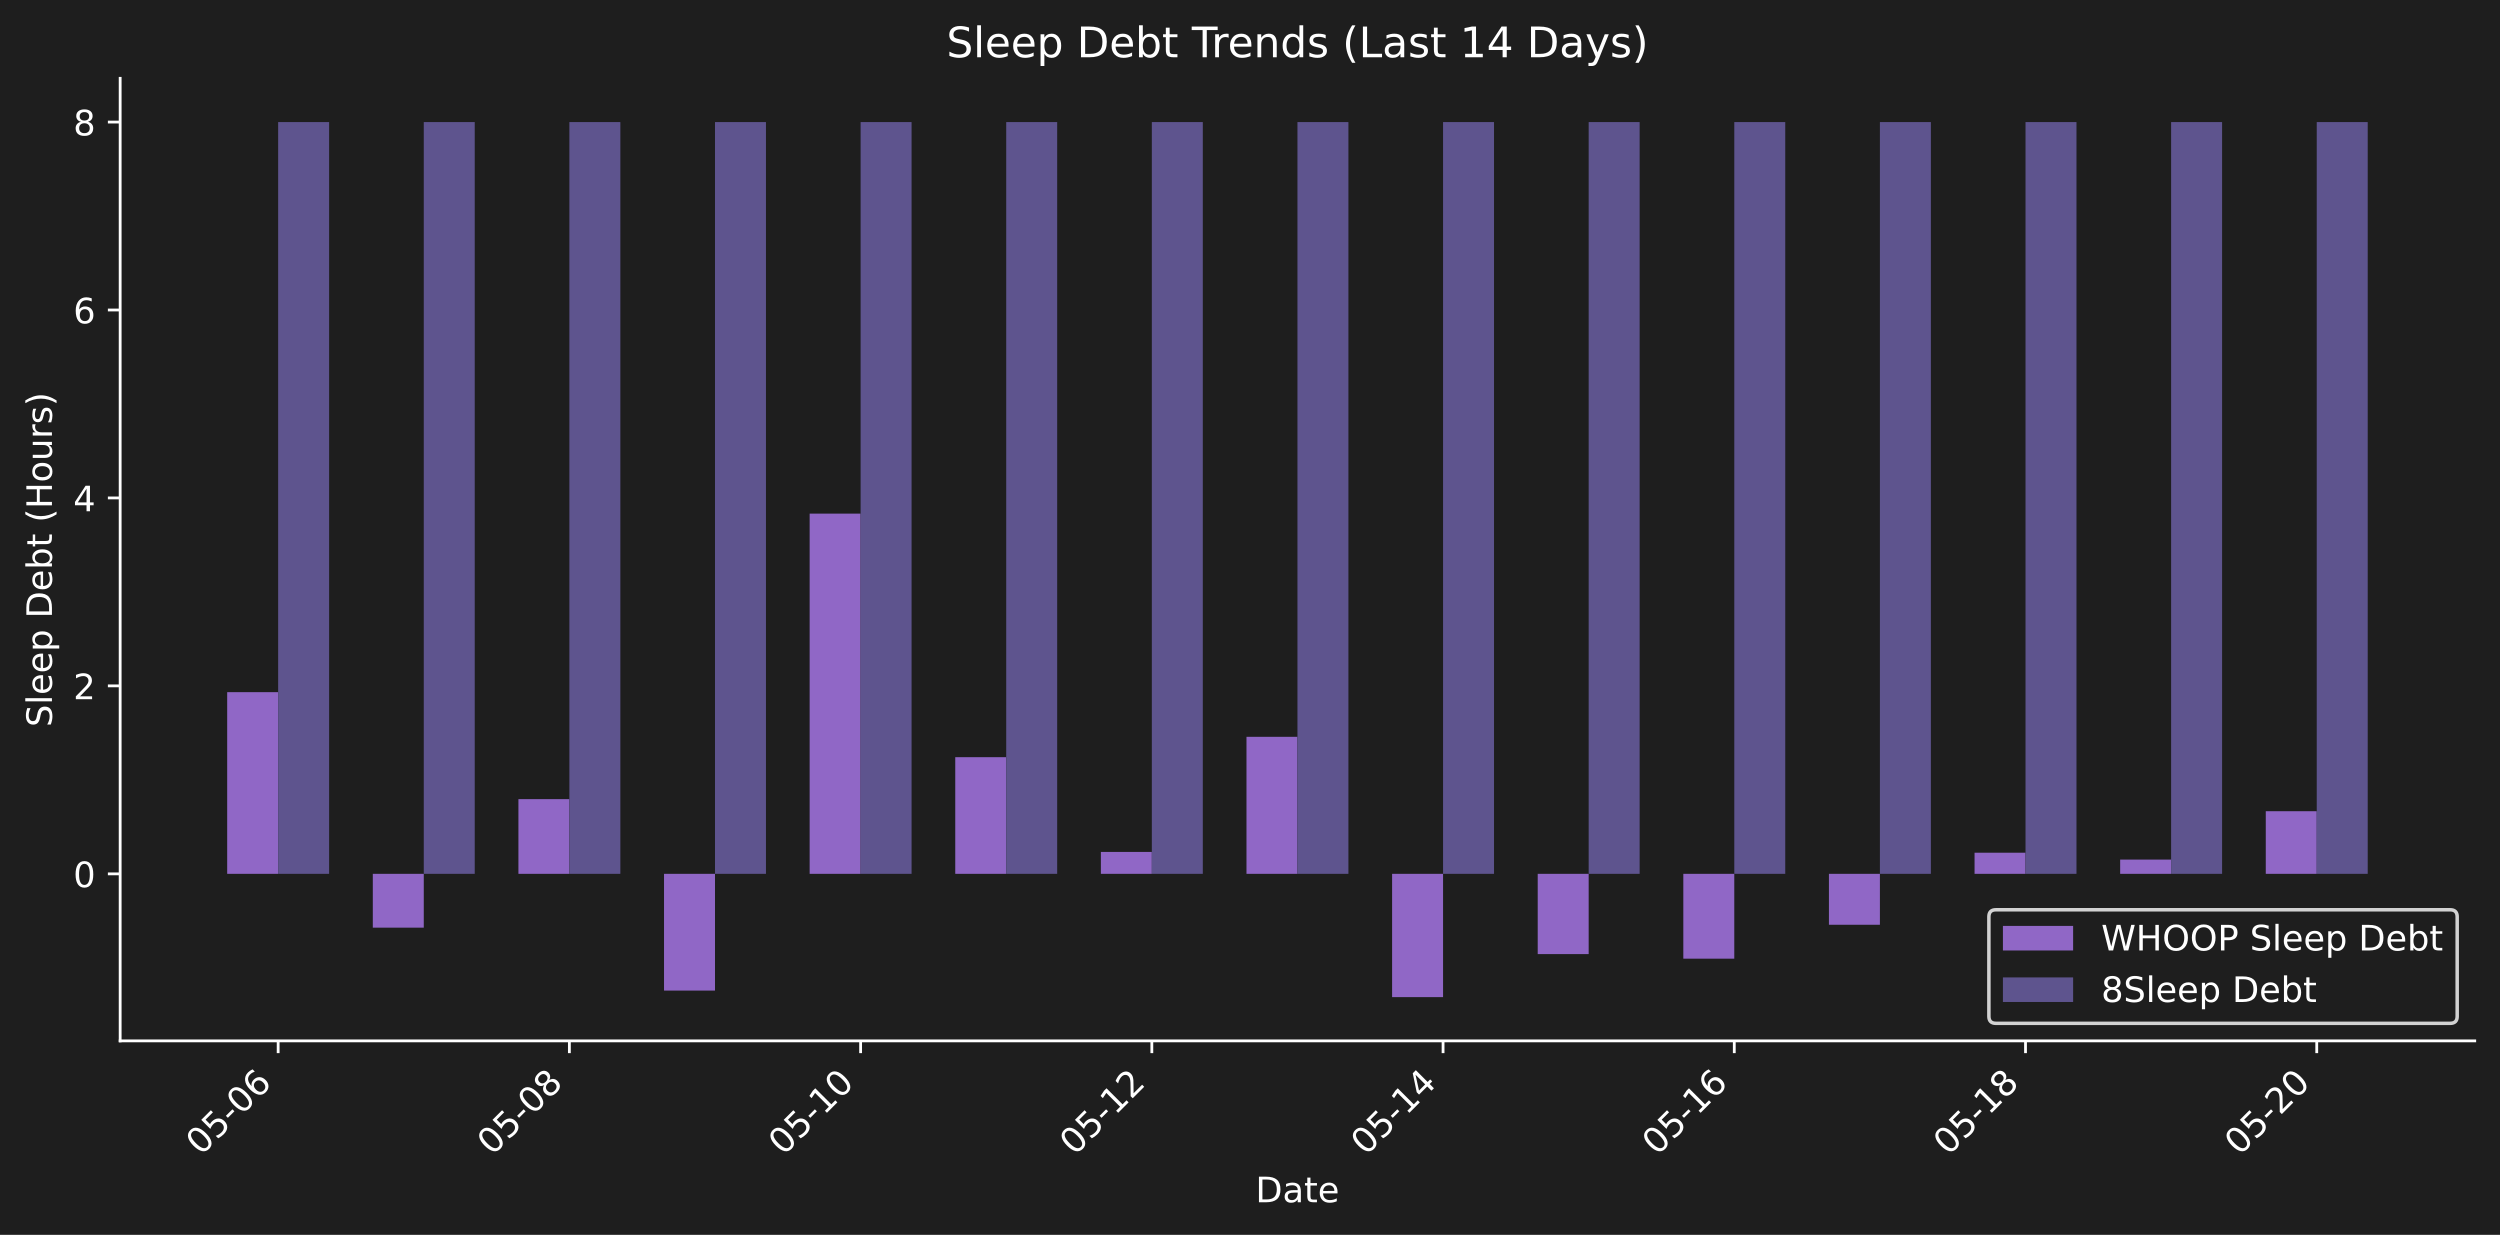
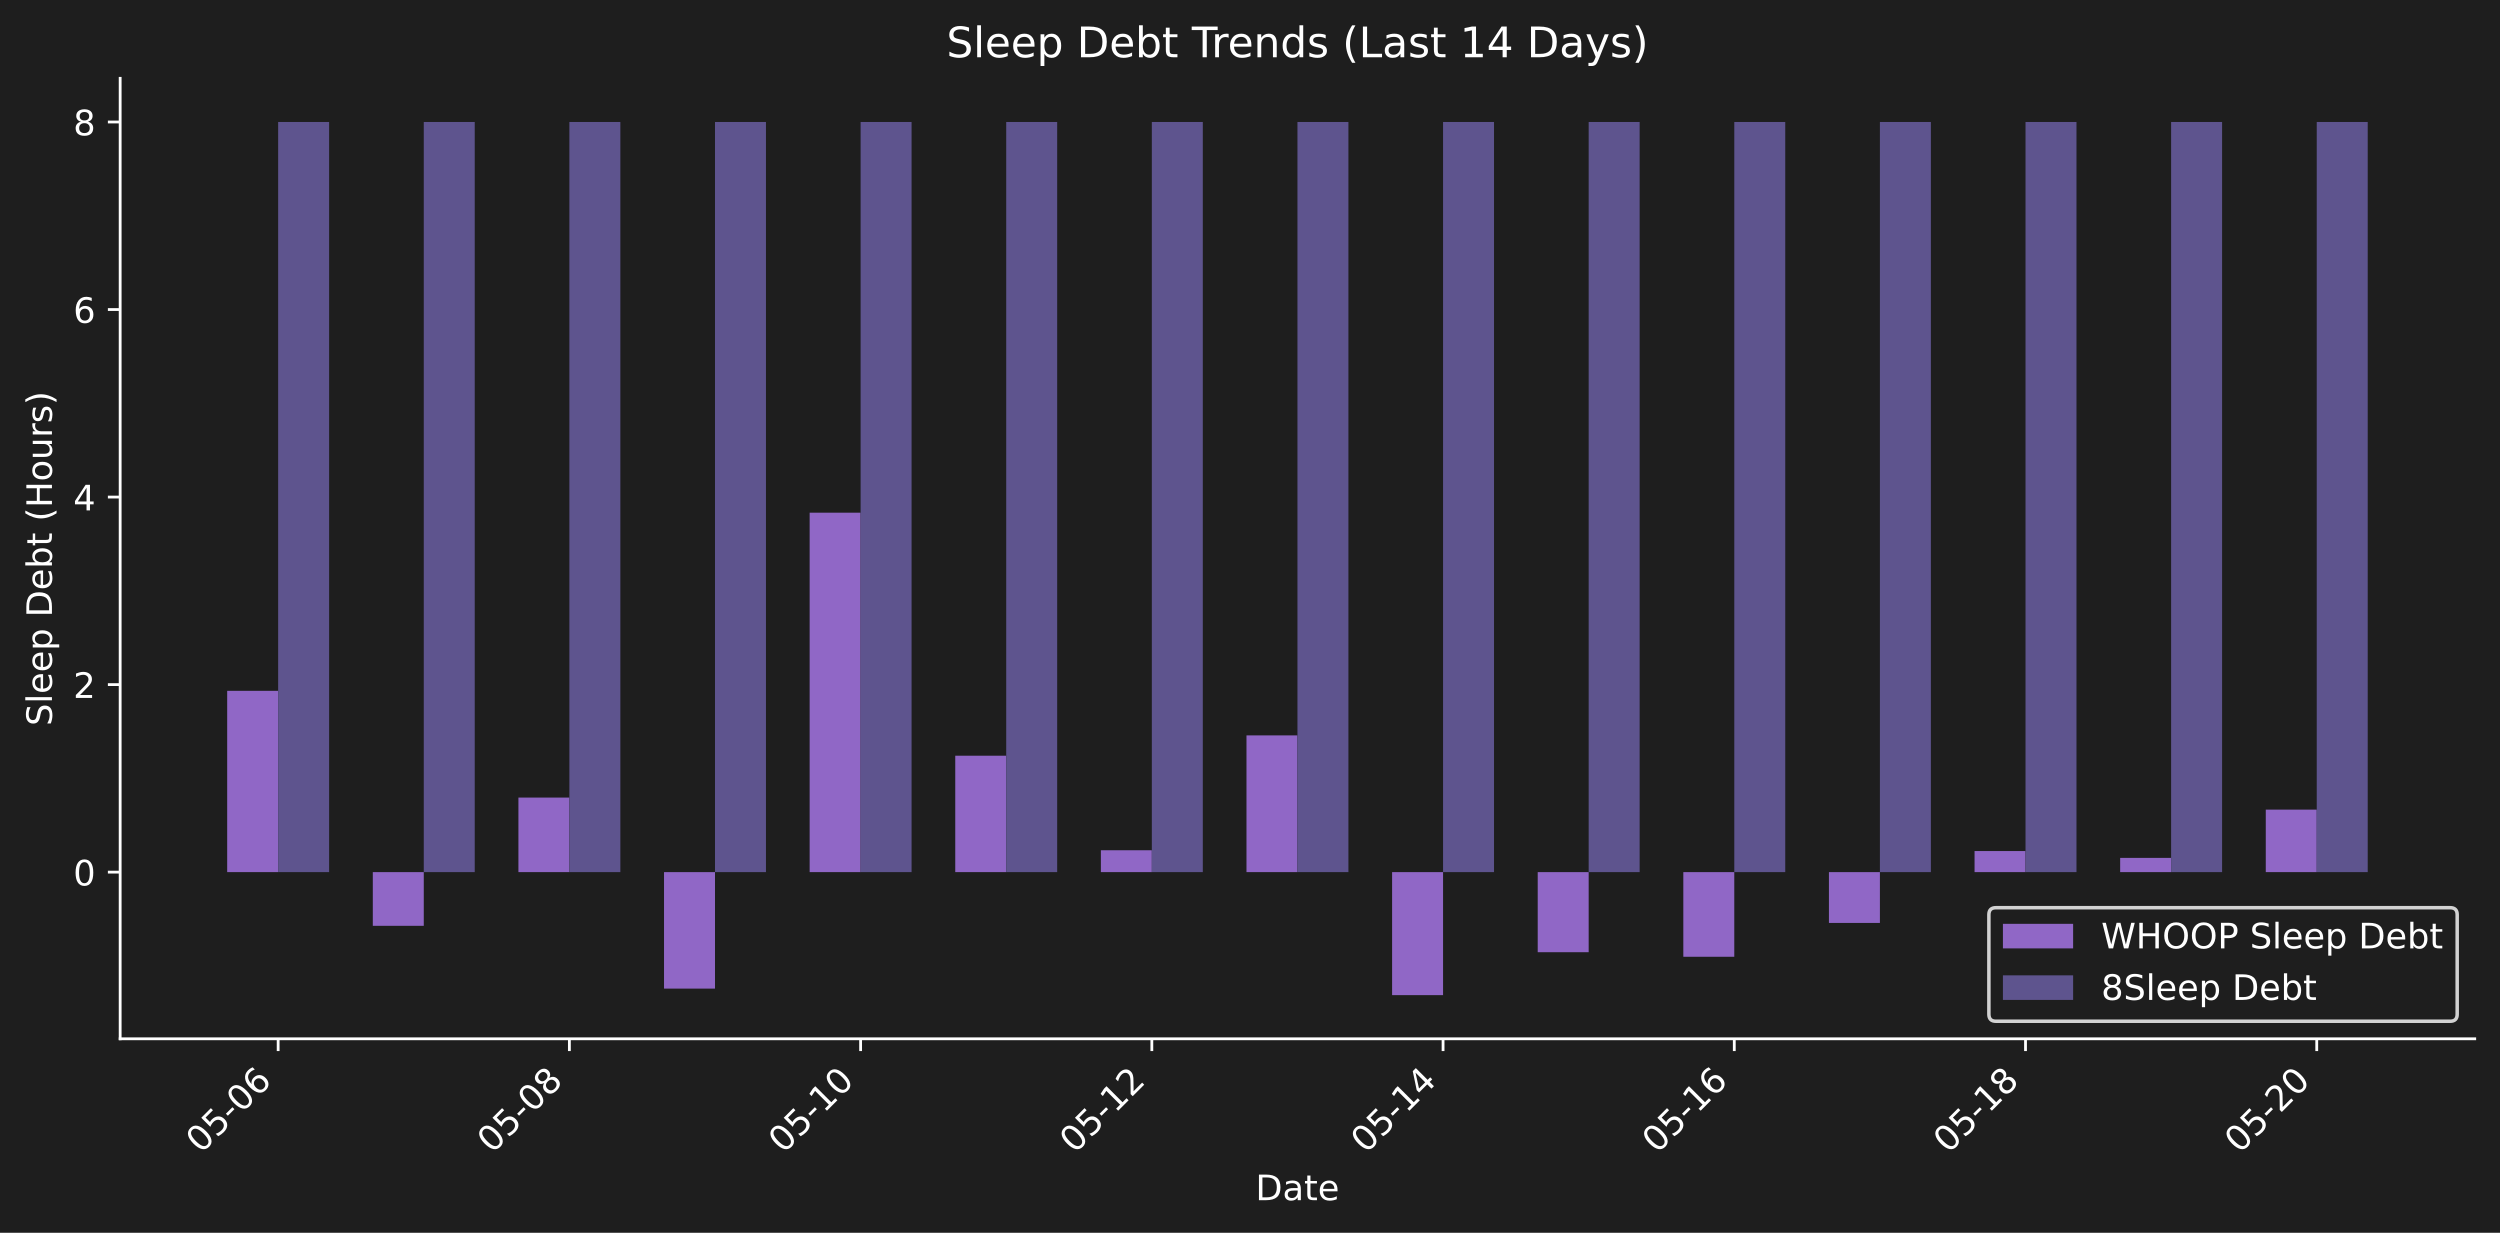
- <svg xmlns="http://www.w3.org/2000/svg" xmlns:xlink="http://www.w3.org/1999/xlink" width="712.371pt" height="351.863pt" viewBox="0 0 712.371 351.863" version="1.1">
+ <svg xmlns="http://www.w3.org/2000/svg" xmlns:xlink="http://www.w3.org/1999/xlink" width="712.371pt" height="351.271pt" viewBox="0 0 712.371 351.271" version="1.1">
  <defs>
    <style type="text/css">*{stroke-linejoin: round; stroke-linecap: butt}</style>
  </defs>
  <g id="figure_1">
    <g id="patch_1">
-       <path d="M 0 351.863  L 712.371 351.863  L 712.371 0  L 0 0  z " style="fill: #1e1e1e" />
+       <path d="M 0 351.271  L 712.371 351.271  L 712.371 0  L 0 0  z " style="fill: #1e1e1e" />
    </g>
    <g id="axes_1">
      <g id="patch_2">
-         <path d="M 34.241 296.595  L 705.171 296.595  L 705.171 22.318  L 34.241 22.318  L 34.241 296.595  z " style="fill: none" />
+         <path d="M 34.241 296.002  L 705.171 296.002  L 705.171 22.318  L 34.241 22.318  L 34.241 296.002  z " style="fill: none" />
      </g>
      <g id="patch_3">
-         <path d="M 64.737 248.998  L 79.26 248.998  L 79.26 197.228  L 64.737 197.228  z " clip-path="url(#p98afa9f61d)" style="fill: #9067c6" />
+         <path d="M 64.737 248.508  L 79.26 248.508  L 79.26 196.85  L 64.737 196.85  z " clip-path="url(#pd9925c29bb)" style="fill: #9067c6" />
      </g>
      <g id="patch_4">
-         <path d="M 106.23 248.998  L 120.752 248.998  L 120.752 264.335  L 106.23 264.335  z " clip-path="url(#p98afa9f61d)" style="fill: #9067c6" />
+         <path d="M 106.23 248.508  L 120.752 248.508  L 120.752 263.812  L 106.23 263.812  z " clip-path="url(#pd9925c29bb)" style="fill: #9067c6" />
      </g>
      <g id="patch_5">
-         <path d="M 147.722 248.998  L 162.244 248.998  L 162.244 227.71  L 147.722 227.71  z " clip-path="url(#p98afa9f61d)" style="fill: #9067c6" />
+         <path d="M 147.722 248.508  L 162.244 248.508  L 162.244 227.266  L 147.722 227.266  z " clip-path="url(#pd9925c29bb)" style="fill: #9067c6" />
      </g>
      <g id="patch_6">
-         <path d="M 189.214 248.998  L 203.737 248.998  L 203.737 282.264  L 189.214 282.264  z " clip-path="url(#p98afa9f61d)" style="fill: #9067c6" />
+         <path d="M 189.214 248.508  L 203.737 248.508  L 203.737 281.702  L 189.214 281.702  z " clip-path="url(#pd9925c29bb)" style="fill: #9067c6" />
      </g>
      <g id="patch_7">
-         <path d="M 230.707 248.998  L 245.229 248.998  L 245.229 146.357  L 230.707 146.357  z " clip-path="url(#p98afa9f61d)" style="fill: #9067c6" />
+         <path d="M 230.707 248.508  L 245.229 248.508  L 245.229 146.089  L 230.707 146.089  z " clip-path="url(#pd9925c29bb)" style="fill: #9067c6" />
      </g>
      <g id="patch_8">
-         <path d="M 272.199 248.998  L 286.721 248.998  L 286.721 215.756  L 272.199 215.756  z " clip-path="url(#p98afa9f61d)" style="fill: #9067c6" />
+         <path d="M 272.199 248.508  L 286.721 248.508  L 286.721 215.338  L 272.199 215.338  z " clip-path="url(#pd9925c29bb)" style="fill: #9067c6" />
      </g>
      <g id="patch_9">
-         <path d="M 313.691 248.998  L 328.213 248.998  L 328.213 242.756  L 313.691 242.756  z " clip-path="url(#p98afa9f61d)" style="fill: #9067c6" />
+         <path d="M 313.691 248.508  L 328.213 248.508  L 328.213 242.279  L 313.691 242.279  z " clip-path="url(#pd9925c29bb)" style="fill: #9067c6" />
      </g>
      <g id="patch_10">
-         <path d="M 355.183 248.998  L 369.706 248.998  L 369.706 209.954  L 355.183 209.954  z " clip-path="url(#p98afa9f61d)" style="fill: #9067c6" />
+         <path d="M 355.183 248.508  L 369.706 248.508  L 369.706 209.548  L 355.183 209.548  z " clip-path="url(#pd9925c29bb)" style="fill: #9067c6" />
      </g>
      <g id="patch_11">
-         <path d="M 396.676 248.998  L 411.198 248.998  L 411.198 284.128  L 396.676 284.128  z " clip-path="url(#p98afa9f61d)" style="fill: #9067c6" />
+         <path d="M 396.676 248.508  L 411.198 248.508  L 411.198 283.562  L 396.676 283.562  z " clip-path="url(#pd9925c29bb)" style="fill: #9067c6" />
      </g>
      <g id="patch_12">
-         <path d="M 438.168 248.998  L 452.69 248.998  L 452.69 271.869  L 438.168 271.869  z " clip-path="url(#p98afa9f61d)" style="fill: #9067c6" />
+         <path d="M 438.168 248.508  L 452.69 248.508  L 452.69 271.33  L 438.168 271.33  z " clip-path="url(#pd9925c29bb)" style="fill: #9067c6" />
      </g>
      <g id="patch_13">
-         <path d="M 479.66 248.998  L 494.182 248.998  L 494.182 273.172  L 479.66 273.172  z " clip-path="url(#p98afa9f61d)" style="fill: #9067c6" />
+         <path d="M 479.66 248.508  L 494.182 248.508  L 494.182 272.63  L 479.66 272.63  z " clip-path="url(#pd9925c29bb)" style="fill: #9067c6" />
      </g>
      <g id="patch_14">
-         <path d="M 521.152 248.998  L 535.675 248.998  L 535.675 263.509  L 521.152 263.509  z " clip-path="url(#p98afa9f61d)" style="fill: #9067c6" />
+         <path d="M 521.152 248.508  L 535.675 248.508  L 535.675 262.988  L 521.152 262.988  z " clip-path="url(#pd9925c29bb)" style="fill: #9067c6" />
      </g>
      <g id="patch_15">
-         <path d="M 562.645 248.998  L 577.167 248.998  L 577.167 242.981  L 562.645 242.981  z " clip-path="url(#p98afa9f61d)" style="fill: #9067c6" />
+         <path d="M 562.645 248.508  L 577.167 248.508  L 577.167 242.504  L 562.645 242.504  z " clip-path="url(#pd9925c29bb)" style="fill: #9067c6" />
      </g>
      <g id="patch_16">
-         <path d="M 604.137 248.998  L 618.659 248.998  L 618.659 244.936  L 604.137 244.936  z " clip-path="url(#p98afa9f61d)" style="fill: #9067c6" />
+         <path d="M 604.137 248.508  L 618.659 248.508  L 618.659 244.455  L 604.137 244.455  z " clip-path="url(#pd9925c29bb)" style="fill: #9067c6" />
      </g>
      <g id="patch_17">
-         <path d="M 645.629 248.998  L 660.152 248.998  L 660.152 231.153  L 645.629 231.153  z " clip-path="url(#p98afa9f61d)" style="fill: #9067c6" />
+         <path d="M 645.629 248.508  L 660.152 248.508  L 660.152 230.702  L 645.629 230.702  z " clip-path="url(#pd9925c29bb)" style="fill: #9067c6" />
      </g>
      <g id="patch_18">
-         <path d="M 79.26 248.998  L 93.782 248.998  L 93.782 34.785  L 79.26 34.785  z " clip-path="url(#p98afa9f61d)" style="fill: #5e548e" />
+         <path d="M 79.26 248.508  L 93.782 248.508  L 93.782 34.758  L 79.26 34.758  z " clip-path="url(#pd9925c29bb)" style="fill: #5e548e" />
      </g>
      <g id="patch_19">
-         <path d="M 120.752 248.998  L 135.274 248.998  L 135.274 34.785  L 120.752 34.785  z " clip-path="url(#p98afa9f61d)" style="fill: #5e548e" />
+         <path d="M 120.752 248.508  L 135.274 248.508  L 135.274 34.758  L 120.752 34.758  z " clip-path="url(#pd9925c29bb)" style="fill: #5e548e" />
      </g>
      <g id="patch_20">
-         <path d="M 162.244 248.998  L 176.767 248.998  L 176.767 34.785  L 162.244 34.785  z " clip-path="url(#p98afa9f61d)" style="fill: #5e548e" />
+         <path d="M 162.244 248.508  L 176.767 248.508  L 176.767 34.758  L 162.244 34.758  z " clip-path="url(#pd9925c29bb)" style="fill: #5e548e" />
      </g>
      <g id="patch_21">
-         <path d="M 203.737 248.998  L 218.259 248.998  L 218.259 34.785  L 203.737 34.785  z " clip-path="url(#p98afa9f61d)" style="fill: #5e548e" />
+         <path d="M 203.737 248.508  L 218.259 248.508  L 218.259 34.758  L 203.737 34.758  z " clip-path="url(#pd9925c29bb)" style="fill: #5e548e" />
      </g>
      <g id="patch_22">
-         <path d="M 245.229 248.998  L 259.751 248.998  L 259.751 34.785  L 245.229 34.785  z " clip-path="url(#p98afa9f61d)" style="fill: #5e548e" />
+         <path d="M 245.229 248.508  L 259.751 248.508  L 259.751 34.758  L 245.229 34.758  z " clip-path="url(#pd9925c29bb)" style="fill: #5e548e" />
      </g>
      <g id="patch_23">
-         <path d="M 286.721 248.998  L 301.243 248.998  L 301.243 34.785  L 286.721 34.785  z " clip-path="url(#p98afa9f61d)" style="fill: #5e548e" />
+         <path d="M 286.721 248.508  L 301.243 248.508  L 301.243 34.758  L 286.721 34.758  z " clip-path="url(#pd9925c29bb)" style="fill: #5e548e" />
      </g>
      <g id="patch_24">
-         <path d="M 328.213 248.998  L 342.736 248.998  L 342.736 34.785  L 328.213 34.785  z " clip-path="url(#p98afa9f61d)" style="fill: #5e548e" />
+         <path d="M 328.213 248.508  L 342.736 248.508  L 342.736 34.758  L 328.213 34.758  z " clip-path="url(#pd9925c29bb)" style="fill: #5e548e" />
      </g>
      <g id="patch_25">
-         <path d="M 369.706 248.998  L 384.228 248.998  L 384.228 34.785  L 369.706 34.785  z " clip-path="url(#p98afa9f61d)" style="fill: #5e548e" />
+         <path d="M 369.706 248.508  L 384.228 248.508  L 384.228 34.758  L 369.706 34.758  z " clip-path="url(#pd9925c29bb)" style="fill: #5e548e" />
      </g>
      <g id="patch_26">
-         <path d="M 411.198 248.998  L 425.72 248.998  L 425.72 34.785  L 411.198 34.785  z " clip-path="url(#p98afa9f61d)" style="fill: #5e548e" />
+         <path d="M 411.198 248.508  L 425.72 248.508  L 425.72 34.758  L 411.198 34.758  z " clip-path="url(#pd9925c29bb)" style="fill: #5e548e" />
      </g>
      <g id="patch_27">
-         <path d="M 452.69 248.998  L 467.212 248.998  L 467.212 34.785  L 452.69 34.785  z " clip-path="url(#p98afa9f61d)" style="fill: #5e548e" />
+         <path d="M 452.69 248.508  L 467.212 248.508  L 467.212 34.758  L 452.69 34.758  z " clip-path="url(#pd9925c29bb)" style="fill: #5e548e" />
      </g>
      <g id="patch_28">
-         <path d="M 494.182 248.998  L 508.705 248.998  L 508.705 34.785  L 494.182 34.785  z " clip-path="url(#p98afa9f61d)" style="fill: #5e548e" />
+         <path d="M 494.182 248.508  L 508.705 248.508  L 508.705 34.758  L 494.182 34.758  z " clip-path="url(#pd9925c29bb)" style="fill: #5e548e" />
      </g>
      <g id="patch_29">
-         <path d="M 535.675 248.998  L 550.197 248.998  L 550.197 34.785  L 535.675 34.785  z " clip-path="url(#p98afa9f61d)" style="fill: #5e548e" />
+         <path d="M 535.675 248.508  L 550.197 248.508  L 550.197 34.758  L 535.675 34.758  z " clip-path="url(#pd9925c29bb)" style="fill: #5e548e" />
      </g>
      <g id="patch_30">
-         <path d="M 577.167 248.998  L 591.689 248.998  L 591.689 34.785  L 577.167 34.785  z " clip-path="url(#p98afa9f61d)" style="fill: #5e548e" />
+         <path d="M 577.167 248.508  L 591.689 248.508  L 591.689 34.758  L 577.167 34.758  z " clip-path="url(#pd9925c29bb)" style="fill: #5e548e" />
      </g>
      <g id="patch_31">
-         <path d="M 618.659 248.998  L 633.182 248.998  L 633.182 34.785  L 618.659 34.785  z " clip-path="url(#p98afa9f61d)" style="fill: #5e548e" />
+         <path d="M 618.659 248.508  L 633.182 248.508  L 633.182 34.758  L 618.659 34.758  z " clip-path="url(#pd9925c29bb)" style="fill: #5e548e" />
      </g>
      <g id="patch_32">
-         <path d="M 660.152 248.998  L 674.674 248.998  L 674.674 34.785  L 660.152 34.785  z " clip-path="url(#p98afa9f61d)" style="fill: #5e548e" />
+         <path d="M 660.152 248.508  L 674.674 248.508  L 674.674 34.758  L 660.152 34.758  z " clip-path="url(#pd9925c29bb)" style="fill: #5e548e" />
      </g>
      <g id="matplotlib.axis_1">
        <g id="xtick_1">
          <g id="line2d_1">
            <defs>
-               <path id="m1471f89826" d="M 0 0  L 0 3.5  " style="stroke: #ffffff; stroke-width: 0.8" />
+               <path id="m77b360a14b" d="M 0 0  L 0 3.5  " style="stroke: #ffffff; stroke-width: 0.8" />
            </defs>
            <g>
-               <use xlink:href="#m1471f89826" x="79.26" y="296.595" style="fill: #ffffff; stroke: #ffffff; stroke-width: 0.8" />
+               <use xlink:href="#m77b360a14b" x="79.26" y="296.002" style="fill: #ffffff; stroke: #ffffff; stroke-width: 0.8" />
            </g>
          </g>
          <g id="text_1">
-             <g style="fill: #ffffff" transform="translate(57.2422 329.5148) rotate(-45) scale(0.1 -0.1)">
+             <g style="fill: #ffffff" transform="translate(57.2422 328.9221) rotate(-45) scale(0.1 -0.1)">
              <defs>
                <path id="DejaVuSans-30" d="M 2034 4250  Q 1547 4250 1301 3770  Q 1056 3291 1056 2328  Q 1056 1369 1301 889  Q 1547 409 2034 409  Q 2525 409 2770 889  Q 3016 1369 3016 2328  Q 3016 3291 2770 3770  Q 2525 4250 2034 4250  z M 2034 4750  Q 2819 4750 3233 4129  Q 3647 3509 3647 2328  Q 3647 1150 3233 529  Q 2819 -91 2034 -91  Q 1250 -91 836 529  Q 422 1150 422 2328  Q 422 3509 836 4129  Q 1250 4750 2034 4750  z " transform="scale(0.015625)" />
                <path id="DejaVuSans-35" d="M 691 4666  L 3169 4666  L 3169 4134  L 1269 4134  L 1269 2991  Q 1406 3038 1543 3061  Q 1681 3084 1819 3084  Q 2600 3084 3056 2656  Q 3513 2228 3513 1497  Q 3513 744 3044 326  Q 2575 -91 1722 -91  Q 1428 -91 1123 -41  Q 819 9 494 109  L 494 744  Q 775 591 1075 516  Q 1375 441 1709 441  Q 2250 441 2565 725  Q 2881 1009 2881 1497  Q 2881 1984 2565 2268  Q 2250 2553 1709 2553  Q 1456 2553 1204 2497  Q 953 2441 691 2322  L 691 4666  z " transform="scale(0.015625)" />
                <path id="DejaVuSans-2d" d="M 313 2009  L 1997 2009  L 1997 1497  L 313 1497  L 313 2009  z " transform="scale(0.015625)" />
                <path id="DejaVuSans-36" d="M 2113 2584  Q 1688 2584 1439 2293  Q 1191 2003 1191 1497  Q 1191 994 1439 701  Q 1688 409 2113 409  Q 2538 409 2786 701  Q 3034 994 3034 1497  Q 3034 2003 2786 2293  Q 2538 2584 2113 2584  z M 3366 4563  L 3366 3988  Q 3128 4100 2886 4159  Q 2644 4219 2406 4219  Q 1781 4219 1451 3797  Q 1122 3375 1075 2522  Q 1259 2794 1537 2939  Q 1816 3084 2150 3084  Q 2853 3084 3261 2657  Q 3669 2231 3669 1497  Q 3669 778 3244 343  Q 2819 -91 2113 -91  Q 1303 -91 875 529  Q 447 1150 447 2328  Q 447 3434 972 4092  Q 1497 4750 2381 4750  Q 2619 4750 2861 4703  Q 3103 4656 3366 4563  z " transform="scale(0.015625)" />
              </defs>
              <use xlink:href="#DejaVuSans-30" />
              <use xlink:href="#DejaVuSans-35" transform="translate(63.62305 0)" />
              <use xlink:href="#DejaVuSans-2d" transform="translate(127.2461 0)" />
              <use xlink:href="#DejaVuSans-30" transform="translate(163.3301 0)" />
              <use xlink:href="#DejaVuSans-36" transform="translate(226.9531 0)" />
            </g>
          </g>
        </g>
        <g id="xtick_2">
          <g id="line2d_2">
            <g>
-               <use xlink:href="#m1471f89826" x="162.244" y="296.595" style="fill: #ffffff; stroke: #ffffff; stroke-width: 0.8" />
+               <use xlink:href="#m77b360a14b" x="162.244" y="296.002" style="fill: #ffffff; stroke: #ffffff; stroke-width: 0.8" />
            </g>
          </g>
          <g id="text_2">
-             <g style="fill: #ffffff" transform="translate(140.2267 329.5148) rotate(-45) scale(0.1 -0.1)">
+             <g style="fill: #ffffff" transform="translate(140.2267 328.9221) rotate(-45) scale(0.1 -0.1)">
              <defs>
                <path id="DejaVuSans-38" d="M 2034 2216  Q 1584 2216 1326 1975  Q 1069 1734 1069 1313  Q 1069 891 1326 650  Q 1584 409 2034 409  Q 2484 409 2743 651  Q 3003 894 3003 1313  Q 3003 1734 2745 1975  Q 2488 2216 2034 2216  z M 1403 2484  Q 997 2584 770 2862  Q 544 3141 544 3541  Q 544 4100 942 4425  Q 1341 4750 2034 4750  Q 2731 4750 3128 4425  Q 3525 4100 3525 3541  Q 3525 3141 3298 2862  Q 3072 2584 2669 2484  Q 3125 2378 3379 2068  Q 3634 1759 3634 1313  Q 3634 634 3220 271  Q 2806 -91 2034 -91  Q 1263 -91 848 271  Q 434 634 434 1313  Q 434 1759 690 2068  Q 947 2378 1403 2484  z M 1172 3481  Q 1172 3119 1398 2916  Q 1625 2713 2034 2713  Q 2441 2713 2670 2916  Q 2900 3119 2900 3481  Q 2900 3844 2670 4047  Q 2441 4250 2034 4250  Q 1625 4250 1398 4047  Q 1172 3844 1172 3481  z " transform="scale(0.015625)" />
              </defs>
              <use xlink:href="#DejaVuSans-30" />
              <use xlink:href="#DejaVuSans-35" transform="translate(63.62305 0)" />
              <use xlink:href="#DejaVuSans-2d" transform="translate(127.2461 0)" />
              <use xlink:href="#DejaVuSans-30" transform="translate(163.3301 0)" />
              <use xlink:href="#DejaVuSans-38" transform="translate(226.9531 0)" />
            </g>
          </g>
        </g>
        <g id="xtick_3">
          <g id="line2d_3">
            <g>
-               <use xlink:href="#m1471f89826" x="245.229" y="296.595" style="fill: #ffffff; stroke: #ffffff; stroke-width: 0.8" />
+               <use xlink:href="#m77b360a14b" x="245.229" y="296.002" style="fill: #ffffff; stroke: #ffffff; stroke-width: 0.8" />
            </g>
          </g>
          <g id="text_3">
-             <g style="fill: #ffffff" transform="translate(223.2113 329.5148) rotate(-45) scale(0.1 -0.1)">
+             <g style="fill: #ffffff" transform="translate(223.2113 328.9221) rotate(-45) scale(0.1 -0.1)">
              <defs>
                <path id="DejaVuSans-31" d="M 794 531  L 1825 531  L 1825 4091  L 703 3866  L 703 4441  L 1819 4666  L 2450 4666  L 2450 531  L 3481 531  L 3481 0  L 794 0  L 794 531  z " transform="scale(0.015625)" />
              </defs>
              <use xlink:href="#DejaVuSans-30" />
              <use xlink:href="#DejaVuSans-35" transform="translate(63.62305 0)" />
              <use xlink:href="#DejaVuSans-2d" transform="translate(127.2461 0)" />
              <use xlink:href="#DejaVuSans-31" transform="translate(163.3301 0)" />
              <use xlink:href="#DejaVuSans-30" transform="translate(226.9531 0)" />
            </g>
          </g>
        </g>
        <g id="xtick_4">
          <g id="line2d_4">
            <g>
-               <use xlink:href="#m1471f89826" x="328.213" y="296.595" style="fill: #ffffff; stroke: #ffffff; stroke-width: 0.8" />
+               <use xlink:href="#m77b360a14b" x="328.213" y="296.002" style="fill: #ffffff; stroke: #ffffff; stroke-width: 0.8" />
            </g>
          </g>
          <g id="text_4">
-             <g style="fill: #ffffff" transform="translate(306.1958 329.5148) rotate(-45) scale(0.1 -0.1)">
+             <g style="fill: #ffffff" transform="translate(306.1958 328.9221) rotate(-45) scale(0.1 -0.1)">
              <defs>
                <path id="DejaVuSans-32" d="M 1228 531  L 3431 531  L 3431 0  L 469 0  L 469 531  Q 828 903 1448 1529  Q 2069 2156 2228 2338  Q 2531 2678 2651 2914  Q 2772 3150 2772 3378  Q 2772 3750 2511 3984  Q 2250 4219 1831 4219  Q 1534 4219 1204 4116  Q 875 4013 500 3803  L 500 4441  Q 881 4594 1212 4672  Q 1544 4750 1819 4750  Q 2544 4750 2975 4387  Q 3406 4025 3406 3419  Q 3406 3131 3298 2873  Q 3191 2616 2906 2266  Q 2828 2175 2409 1742  Q 1991 1309 1228 531  z " transform="scale(0.015625)" />
              </defs>
              <use xlink:href="#DejaVuSans-30" />
              <use xlink:href="#DejaVuSans-35" transform="translate(63.62305 0)" />
              <use xlink:href="#DejaVuSans-2d" transform="translate(127.2461 0)" />
              <use xlink:href="#DejaVuSans-31" transform="translate(163.3301 0)" />
              <use xlink:href="#DejaVuSans-32" transform="translate(226.9531 0)" />
            </g>
          </g>
        </g>
        <g id="xtick_5">
          <g id="line2d_5">
            <g>
-               <use xlink:href="#m1471f89826" x="411.198" y="296.595" style="fill: #ffffff; stroke: #ffffff; stroke-width: 0.8" />
+               <use xlink:href="#m77b360a14b" x="411.198" y="296.002" style="fill: #ffffff; stroke: #ffffff; stroke-width: 0.8" />
            </g>
          </g>
          <g id="text_5">
-             <g style="fill: #ffffff" transform="translate(389.1804 329.5148) rotate(-45) scale(0.1 -0.1)">
+             <g style="fill: #ffffff" transform="translate(389.1804 328.9221) rotate(-45) scale(0.1 -0.1)">
              <defs>
                <path id="DejaVuSans-34" d="M 2419 4116  L 825 1625  L 2419 1625  L 2419 4116  z M 2253 4666  L 3047 4666  L 3047 1625  L 3713 1625  L 3713 1100  L 3047 1100  L 3047 0  L 2419 0  L 2419 1100  L 313 1100  L 313 1709  L 2253 4666  z " transform="scale(0.015625)" />
              </defs>
              <use xlink:href="#DejaVuSans-30" />
              <use xlink:href="#DejaVuSans-35" transform="translate(63.62305 0)" />
              <use xlink:href="#DejaVuSans-2d" transform="translate(127.2461 0)" />
              <use xlink:href="#DejaVuSans-31" transform="translate(163.3301 0)" />
              <use xlink:href="#DejaVuSans-34" transform="translate(226.9531 0)" />
            </g>
          </g>
        </g>
        <g id="xtick_6">
          <g id="line2d_6">
            <g>
-               <use xlink:href="#m1471f89826" x="494.182" y="296.595" style="fill: #ffffff; stroke: #ffffff; stroke-width: 0.8" />
+               <use xlink:href="#m77b360a14b" x="494.182" y="296.002" style="fill: #ffffff; stroke: #ffffff; stroke-width: 0.8" />
            </g>
          </g>
          <g id="text_6">
-             <g style="fill: #ffffff" transform="translate(472.1649 329.5148) rotate(-45) scale(0.1 -0.1)">
+             <g style="fill: #ffffff" transform="translate(472.1649 328.9221) rotate(-45) scale(0.1 -0.1)">
              <use xlink:href="#DejaVuSans-30" />
              <use xlink:href="#DejaVuSans-35" transform="translate(63.62305 0)" />
              <use xlink:href="#DejaVuSans-2d" transform="translate(127.2461 0)" />
              <use xlink:href="#DejaVuSans-31" transform="translate(163.3301 0)" />
              <use xlink:href="#DejaVuSans-36" transform="translate(226.9531 0)" />
            </g>
          </g>
        </g>
        <g id="xtick_7">
          <g id="line2d_7">
            <g>
-               <use xlink:href="#m1471f89826" x="577.167" y="296.595" style="fill: #ffffff; stroke: #ffffff; stroke-width: 0.8" />
+               <use xlink:href="#m77b360a14b" x="577.167" y="296.002" style="fill: #ffffff; stroke: #ffffff; stroke-width: 0.8" />
            </g>
          </g>
          <g id="text_7">
-             <g style="fill: #ffffff" transform="translate(555.1494 329.5148) rotate(-45) scale(0.1 -0.1)">
+             <g style="fill: #ffffff" transform="translate(555.1494 328.9221) rotate(-45) scale(0.1 -0.1)">
              <use xlink:href="#DejaVuSans-30" />
              <use xlink:href="#DejaVuSans-35" transform="translate(63.62305 0)" />
              <use xlink:href="#DejaVuSans-2d" transform="translate(127.2461 0)" />
              <use xlink:href="#DejaVuSans-31" transform="translate(163.3301 0)" />
              <use xlink:href="#DejaVuSans-38" transform="translate(226.9531 0)" />
            </g>
          </g>
        </g>
        <g id="xtick_8">
          <g id="line2d_8">
            <g>
-               <use xlink:href="#m1471f89826" x="660.152" y="296.595" style="fill: #ffffff; stroke: #ffffff; stroke-width: 0.8" />
+               <use xlink:href="#m77b360a14b" x="660.152" y="296.002" style="fill: #ffffff; stroke: #ffffff; stroke-width: 0.8" />
            </g>
          </g>
          <g id="text_8">
-             <g style="fill: #ffffff" transform="translate(638.134 329.5148) rotate(-45) scale(0.1 -0.1)">
+             <g style="fill: #ffffff" transform="translate(638.134 328.9221) rotate(-45) scale(0.1 -0.1)">
              <use xlink:href="#DejaVuSans-30" />
              <use xlink:href="#DejaVuSans-35" transform="translate(63.62305 0)" />
              <use xlink:href="#DejaVuSans-2d" transform="translate(127.2461 0)" />
              <use xlink:href="#DejaVuSans-32" transform="translate(163.3301 0)" />
              <use xlink:href="#DejaVuSans-30" transform="translate(226.9531 0)" />
            </g>
          </g>
        </g>
        <g id="text_9">
-           <g style="fill: #ffffff" transform="translate(357.7548 342.5838) scale(0.1 -0.1)">
+           <g style="fill: #ffffff" transform="translate(357.7548 341.9911) scale(0.1 -0.1)">
            <defs>
              <path id="DejaVuSans-44" d="M 1259 4147  L 1259 519  L 2022 519  Q 2988 519 3436 956  Q 3884 1394 3884 2338  Q 3884 3275 3436 3711  Q 2988 4147 2022 4147  L 1259 4147  z M 628 4666  L 1925 4666  Q 3281 4666 3915 4102  Q 4550 3538 4550 2338  Q 4550 1131 3912 565  Q 3275 0 1925 0  L 628 0  L 628 4666  z " transform="scale(0.015625)" />
              <path id="DejaVuSans-61" d="M 2194 1759  Q 1497 1759 1228 1600  Q 959 1441 959 1056  Q 959 750 1161 570  Q 1363 391 1709 391  Q 2188 391 2477 730  Q 2766 1069 2766 1631  L 2766 1759  L 2194 1759  z M 3341 1997  L 3341 0  L 2766 0  L 2766 531  Q 2569 213 2275 61  Q 1981 -91 1556 -91  Q 1019 -91 701 211  Q 384 513 384 1019  Q 384 1609 779 1909  Q 1175 2209 1959 2209  L 2766 2209  L 2766 2266  Q 2766 2663 2505 2880  Q 2244 3097 1772 3097  Q 1472 3097 1187 3025  Q 903 2953 641 2809  L 641 3341  Q 956 3463 1253 3523  Q 1550 3584 1831 3584  Q 2591 3584 2966 3190  Q 3341 2797 3341 1997  z " transform="scale(0.015625)" />
              <path id="DejaVuSans-74" d="M 1172 4494  L 1172 3500  L 2356 3500  L 2356 3053  L 1172 3053  L 1172 1153  Q 1172 725 1289 603  Q 1406 481 1766 481  L 2356 481  L 2356 0  L 1766 0  Q 1100 0 847 248  Q 594 497 594 1153  L 594 3053  L 172 3053  L 172 3500  L 594 3500  L 594 4494  L 1172 4494  z " transform="scale(0.015625)" />
              <path id="DejaVuSans-65" d="M 3597 1894  L 3597 1613  L 953 1613  Q 991 1019 1311 708  Q 1631 397 2203 397  Q 2534 397 2845 478  Q 3156 559 3463 722  L 3463 178  Q 3153 47 2828 -22  Q 2503 -91 2169 -91  Q 1331 -91 842 396  Q 353 884 353 1716  Q 353 2575 817 3079  Q 1281 3584 2069 3584  Q 2775 3584 3186 3129  Q 3597 2675 3597 1894  z M 3022 2063  Q 3016 2534 2758 2815  Q 2500 3097 2075 3097  Q 1594 3097 1305 2825  Q 1016 2553 972 2059  L 3022 2063  z " transform="scale(0.015625)" />
            </defs>
            <use xlink:href="#DejaVuSans-44" />
            <use xlink:href="#DejaVuSans-61" transform="translate(77.00195 0)" />
            <use xlink:href="#DejaVuSans-74" transform="translate(138.2812 0)" />
            <use xlink:href="#DejaVuSans-65" transform="translate(177.4902 0)" />
          </g>
        </g>
      </g>
      <g id="matplotlib.axis_2">
        <g id="ytick_1">
          <g id="line2d_9">
            <defs>
-               <path id="m5b9e433a14" d="M 0 0  L -3.5 0  " style="stroke: #ffffff; stroke-width: 0.8" />
+               <path id="m20683a059d" d="M 0 0  L -3.5 0  " style="stroke: #ffffff; stroke-width: 0.8" />
            </defs>
            <g>
-               <use xlink:href="#m5b9e433a14" x="34.241" y="248.998" style="fill: #ffffff; stroke: #ffffff; stroke-width: 0.8" />
+               <use xlink:href="#m20683a059d" x="34.241" y="248.508" style="fill: #ffffff; stroke: #ffffff; stroke-width: 0.8" />
            </g>
          </g>
          <g id="text_10">
-             <g style="fill: #ffffff" transform="translate(20.87813 252.7968) scale(0.1 -0.1)">
+             <g style="fill: #ffffff" transform="translate(20.87813 252.307) scale(0.1 -0.1)">
              <use xlink:href="#DejaVuSans-30" />
            </g>
          </g>
        </g>
        <g id="ytick_2">
          <g id="line2d_10">
            <g>
-               <use xlink:href="#m5b9e433a14" x="34.241" y="195.445" style="fill: #ffffff; stroke: #ffffff; stroke-width: 0.8" />
+               <use xlink:href="#m20683a059d" x="34.241" y="195.07" style="fill: #ffffff; stroke: #ffffff; stroke-width: 0.8" />
            </g>
          </g>
          <g id="text_11">
-             <g style="fill: #ffffff" transform="translate(20.87813 199.2437) scale(0.1 -0.1)">
+             <g style="fill: #ffffff" transform="translate(20.87813 198.8696) scale(0.1 -0.1)">
              <use xlink:href="#DejaVuSans-32" />
            </g>
          </g>
        </g>
        <g id="ytick_3">
          <g id="line2d_11">
            <g>
-               <use xlink:href="#m5b9e433a14" x="34.241" y="141.891" style="fill: #ffffff; stroke: #ffffff; stroke-width: 0.8" />
+               <use xlink:href="#m20683a059d" x="34.241" y="141.633" style="fill: #ffffff; stroke: #ffffff; stroke-width: 0.8" />
            </g>
          </g>
          <g id="text_12">
-             <g style="fill: #ffffff" transform="translate(20.87813 145.6907) scale(0.1 -0.1)">
+             <g style="fill: #ffffff" transform="translate(20.87813 145.4322) scale(0.1 -0.1)">
              <use xlink:href="#DejaVuSans-34" />
            </g>
          </g>
        </g>
        <g id="ytick_4">
          <g id="line2d_12">
            <g>
-               <use xlink:href="#m5b9e433a14" x="34.241" y="88.338" style="fill: #ffffff; stroke: #ffffff; stroke-width: 0.8" />
+               <use xlink:href="#m20683a059d" x="34.241" y="88.196" style="fill: #ffffff; stroke: #ffffff; stroke-width: 0.8" />
            </g>
          </g>
          <g id="text_13">
-             <g style="fill: #ffffff" transform="translate(20.87813 92.13756) scale(0.1 -0.1)">
+             <g style="fill: #ffffff" transform="translate(20.87813 91.99489) scale(0.1 -0.1)">
              <use xlink:href="#DejaVuSans-36" />
            </g>
          </g>
        </g>
        <g id="ytick_5">
          <g id="line2d_13">
            <g>
-               <use xlink:href="#m5b9e433a14" x="34.241" y="34.785" style="fill: #ffffff; stroke: #ffffff; stroke-width: 0.8" />
+               <use xlink:href="#m20683a059d" x="34.241" y="34.758" style="fill: #ffffff; stroke: #ffffff; stroke-width: 0.8" />
            </g>
          </g>
          <g id="text_14">
-             <g style="fill: #ffffff" transform="translate(20.87813 38.58447) scale(0.1 -0.1)">
+             <g style="fill: #ffffff" transform="translate(20.87813 38.55753) scale(0.1 -0.1)">
              <use xlink:href="#DejaVuSans-38" />
            </g>
          </g>
        </g>
        <g id="text_15">
-           <g style="fill: #ffffff" transform="translate(14.79844 207.1362) rotate(-90) scale(0.1 -0.1)">
+           <g style="fill: #ffffff" transform="translate(14.79844 206.8398) rotate(-90) scale(0.1 -0.1)">
            <defs>
              <path id="DejaVuSans-53" d="M 3425 4513  L 3425 3897  Q 3066 4069 2747 4153  Q 2428 4238 2131 4238  Q 1616 4238 1336 4038  Q 1056 3838 1056 3469  Q 1056 3159 1242 3001  Q 1428 2844 1947 2747  L 2328 2669  Q 3034 2534 3370 2195  Q 3706 1856 3706 1288  Q 3706 609 3251 259  Q 2797 -91 1919 -91  Q 1588 -91 1214 -16  Q 841 59 441 206  L 441 856  Q 825 641 1194 531  Q 1563 422 1919 422  Q 2459 422 2753 634  Q 3047 847 3047 1241  Q 3047 1584 2836 1778  Q 2625 1972 2144 2069  L 1759 2144  Q 1053 2284 737 2584  Q 422 2884 422 3419  Q 422 4038 858 4394  Q 1294 4750 2059 4750  Q 2388 4750 2728 4690  Q 3069 4631 3425 4513  z " transform="scale(0.015625)" />
              <path id="DejaVuSans-6c" d="M 603 4863  L 1178 4863  L 1178 0  L 603 0  L 603 4863  z " transform="scale(0.015625)" />
              <path id="DejaVuSans-70" d="M 1159 525  L 1159 -1331  L 581 -1331  L 581 3500  L 1159 3500  L 1159 2969  Q 1341 3281 1617 3432  Q 1894 3584 2278 3584  Q 2916 3584 3314 3078  Q 3713 2572 3713 1747  Q 3713 922 3314 415  Q 2916 -91 2278 -91  Q 1894 -91 1617 61  Q 1341 213 1159 525  z M 3116 1747  Q 3116 2381 2855 2742  Q 2594 3103 2138 3103  Q 1681 3103 1420 2742  Q 1159 2381 1159 1747  Q 1159 1113 1420 752  Q 1681 391 2138 391  Q 2594 391 2855 752  Q 3116 1113 3116 1747  z " transform="scale(0.015625)" />
              <path id="DejaVuSans-20" transform="scale(0.015625)" />
              <path id="DejaVuSans-62" d="M 3116 1747  Q 3116 2381 2855 2742  Q 2594 3103 2138 3103  Q 1681 3103 1420 2742  Q 1159 2381 1159 1747  Q 1159 1113 1420 752  Q 1681 391 2138 391  Q 2594 391 2855 752  Q 3116 1113 3116 1747  z M 1159 2969  Q 1341 3281 1617 3432  Q 1894 3584 2278 3584  Q 2916 3584 3314 3078  Q 3713 2572 3713 1747  Q 3713 922 3314 415  Q 2916 -91 2278 -91  Q 1894 -91 1617 61  Q 1341 213 1159 525  L 1159 0  L 581 0  L 581 4863  L 1159 4863  L 1159 2969  z " transform="scale(0.015625)" />
              <path id="DejaVuSans-28" d="M 1984 4856  Q 1566 4138 1362 3434  Q 1159 2731 1159 2009  Q 1159 1288 1364 580  Q 1569 -128 1984 -844  L 1484 -844  Q 1016 -109 783 600  Q 550 1309 550 2009  Q 550 2706 781 3412  Q 1013 4119 1484 4856  L 1984 4856  z " transform="scale(0.015625)" />
              <path id="DejaVuSans-48" d="M 628 4666  L 1259 4666  L 1259 2753  L 3553 2753  L 3553 4666  L 4184 4666  L 4184 0  L 3553 0  L 3553 2222  L 1259 2222  L 1259 0  L 628 0  L 628 4666  z " transform="scale(0.015625)" />
              <path id="DejaVuSans-6f" d="M 1959 3097  Q 1497 3097 1228 2736  Q 959 2375 959 1747  Q 959 1119 1226 758  Q 1494 397 1959 397  Q 2419 397 2687 759  Q 2956 1122 2956 1747  Q 2956 2369 2687 2733  Q 2419 3097 1959 3097  z M 1959 3584  Q 2709 3584 3137 3096  Q 3566 2609 3566 1747  Q 3566 888 3137 398  Q 2709 -91 1959 -91  Q 1206 -91 779 398  Q 353 888 353 1747  Q 353 2609 779 3096  Q 1206 3584 1959 3584  z " transform="scale(0.015625)" />
              <path id="DejaVuSans-75" d="M 544 1381  L 544 3500  L 1119 3500  L 1119 1403  Q 1119 906 1312 657  Q 1506 409 1894 409  Q 2359 409 2629 706  Q 2900 1003 2900 1516  L 2900 3500  L 3475 3500  L 3475 0  L 2900 0  L 2900 538  Q 2691 219 2414 64  Q 2138 -91 1772 -91  Q 1169 -91 856 284  Q 544 659 544 1381  z M 1991 3584  L 1991 3584  z " transform="scale(0.015625)" />
              <path id="DejaVuSans-72" d="M 2631 2963  Q 2534 3019 2420 3045  Q 2306 3072 2169 3072  Q 1681 3072 1420 2755  Q 1159 2438 1159 1844  L 1159 0  L 581 0  L 581 3500  L 1159 3500  L 1159 2956  Q 1341 3275 1631 3429  Q 1922 3584 2338 3584  Q 2397 3584 2469 3576  Q 2541 3569 2628 3553  L 2631 2963  z " transform="scale(0.015625)" />
              <path id="DejaVuSans-73" d="M 2834 3397  L 2834 2853  Q 2591 2978 2328 3040  Q 2066 3103 1784 3103  Q 1356 3103 1142 2972  Q 928 2841 928 2578  Q 928 2378 1081 2264  Q 1234 2150 1697 2047  L 1894 2003  Q 2506 1872 2764 1633  Q 3022 1394 3022 966  Q 3022 478 2636 193  Q 2250 -91 1575 -91  Q 1294 -91 989 -36  Q 684 19 347 128  L 347 722  Q 666 556 975 473  Q 1284 391 1588 391  Q 1994 391 2212 530  Q 2431 669 2431 922  Q 2431 1156 2273 1281  Q 2116 1406 1581 1522  L 1381 1569  Q 847 1681 609 1914  Q 372 2147 372 2553  Q 372 3047 722 3315  Q 1072 3584 1716 3584  Q 2034 3584 2315 3537  Q 2597 3491 2834 3397  z " transform="scale(0.015625)" />
              <path id="DejaVuSans-29" d="M 513 4856  L 1013 4856  Q 1481 4119 1714 3412  Q 1947 2706 1947 2009  Q 1947 1309 1714 600  Q 1481 -109 1013 -844  L 513 -844  Q 928 -128 1133 580  Q 1338 1288 1338 2009  Q 1338 2731 1133 3434  Q 928 4138 513 4856  z " transform="scale(0.015625)" />
            </defs>
            <use xlink:href="#DejaVuSans-53" />
            <use xlink:href="#DejaVuSans-6c" transform="translate(63.47656 0)" />
            <use xlink:href="#DejaVuSans-65" transform="translate(91.25977 0)" />
            <use xlink:href="#DejaVuSans-65" transform="translate(152.7832 0)" />
            <use xlink:href="#DejaVuSans-70" transform="translate(214.3066 0)" />
            <use xlink:href="#DejaVuSans-20" transform="translate(277.7832 0)" />
            <use xlink:href="#DejaVuSans-44" transform="translate(309.5703 0)" />
            <use xlink:href="#DejaVuSans-65" transform="translate(386.5723 0)" />
            <use xlink:href="#DejaVuSans-62" transform="translate(448.0957 0)" />
            <use xlink:href="#DejaVuSans-74" transform="translate(511.5723 0)" />
            <use xlink:href="#DejaVuSans-20" transform="translate(550.7812 0)" />
            <use xlink:href="#DejaVuSans-28" transform="translate(582.5684 0)" />
            <use xlink:href="#DejaVuSans-48" transform="translate(621.582 0)" />
            <use xlink:href="#DejaVuSans-6f" transform="translate(696.7773 0)" />
            <use xlink:href="#DejaVuSans-75" transform="translate(757.959 0)" />
            <use xlink:href="#DejaVuSans-72" transform="translate(821.3379 0)" />
            <use xlink:href="#DejaVuSans-73" transform="translate(862.4512 0)" />
            <use xlink:href="#DejaVuSans-29" transform="translate(914.5508 0)" />
          </g>
        </g>
      </g>
      <g id="patch_33">
-         <path d="M 34.241 296.595  L 34.241 22.318  " style="fill: none; stroke: #ffffff; stroke-width: 0.8; stroke-linejoin: miter; stroke-linecap: square" />
+         <path d="M 34.241 296.002  L 34.241 22.318  " style="fill: none; stroke: #ffffff; stroke-width: 0.8; stroke-linejoin: miter; stroke-linecap: square" />
      </g>
      <g id="patch_34">
-         <path d="M 34.241 296.595  L 705.171 296.595  " style="fill: none; stroke: #ffffff; stroke-width: 0.8; stroke-linejoin: miter; stroke-linecap: square" />
+         <path d="M 34.241 296.002  L 705.171 296.002  " style="fill: none; stroke: #ffffff; stroke-width: 0.8; stroke-linejoin: miter; stroke-linecap: square" />
      </g>
      <g id="text_16">
        <g style="fill: #ffffff" transform="translate(269.7006 16.31812) scale(0.12 -0.12)">
          <defs>
            <path id="DejaVuSans-54" d="M -19 4666  L 3928 4666  L 3928 4134  L 2272 4134  L 2272 0  L 1638 0  L 1638 4134  L -19 4134  L -19 4666  z " transform="scale(0.015625)" />
            <path id="DejaVuSans-6e" d="M 3513 2113  L 3513 0  L 2938 0  L 2938 2094  Q 2938 2591 2744 2837  Q 2550 3084 2163 3084  Q 1697 3084 1428 2787  Q 1159 2491 1159 1978  L 1159 0  L 581 0  L 581 3500  L 1159 3500  L 1159 2956  Q 1366 3272 1645 3428  Q 1925 3584 2291 3584  Q 2894 3584 3203 3211  Q 3513 2838 3513 2113  z " transform="scale(0.015625)" />
            <path id="DejaVuSans-64" d="M 2906 2969  L 2906 4863  L 3481 4863  L 3481 0  L 2906 0  L 2906 525  Q 2725 213 2448 61  Q 2172 -91 1784 -91  Q 1150 -91 751 415  Q 353 922 353 1747  Q 353 2572 751 3078  Q 1150 3584 1784 3584  Q 2172 3584 2448 3432  Q 2725 3281 2906 2969  z M 947 1747  Q 947 1113 1208 752  Q 1469 391 1925 391  Q 2381 391 2643 752  Q 2906 1113 2906 1747  Q 2906 2381 2643 2742  Q 2381 3103 1925 3103  Q 1469 3103 1208 2742  Q 947 2381 947 1747  z " transform="scale(0.015625)" />
            <path id="DejaVuSans-4c" d="M 628 4666  L 1259 4666  L 1259 531  L 3531 531  L 3531 0  L 628 0  L 628 4666  z " transform="scale(0.015625)" />
            <path id="DejaVuSans-79" d="M 2059 -325  Q 1816 -950 1584 -1140  Q 1353 -1331 966 -1331  L 506 -1331  L 506 -850  L 844 -850  Q 1081 -850 1212 -737  Q 1344 -625 1503 -206  L 1606 56  L 191 3500  L 800 3500  L 1894 763  L 2988 3500  L 3597 3500  L 2059 -325  z " transform="scale(0.015625)" />
          </defs>
          <use xlink:href="#DejaVuSans-53" />
          <use xlink:href="#DejaVuSans-6c" transform="translate(63.47656 0)" />
          <use xlink:href="#DejaVuSans-65" transform="translate(91.25977 0)" />
          <use xlink:href="#DejaVuSans-65" transform="translate(152.7832 0)" />
          <use xlink:href="#DejaVuSans-70" transform="translate(214.3066 0)" />
          <use xlink:href="#DejaVuSans-20" transform="translate(277.7832 0)" />
          <use xlink:href="#DejaVuSans-44" transform="translate(309.5703 0)" />
          <use xlink:href="#DejaVuSans-65" transform="translate(386.5723 0)" />
          <use xlink:href="#DejaVuSans-62" transform="translate(448.0957 0)" />
          <use xlink:href="#DejaVuSans-74" transform="translate(511.5723 0)" />
          <use xlink:href="#DejaVuSans-20" transform="translate(550.7812 0)" />
          <use xlink:href="#DejaVuSans-54" transform="translate(582.5684 0)" />
          <use xlink:href="#DejaVuSans-72" transform="translate(628.9023 0)" />
          <use xlink:href="#DejaVuSans-65" transform="translate(667.7656 0)" />
          <use xlink:href="#DejaVuSans-6e" transform="translate(729.2891 0)" />
          <use xlink:href="#DejaVuSans-64" transform="translate(792.668 0)" />
          <use xlink:href="#DejaVuSans-73" transform="translate(856.1445 0)" />
          <use xlink:href="#DejaVuSans-20" transform="translate(908.2441 0)" />
          <use xlink:href="#DejaVuSans-28" transform="translate(940.0312 0)" />
          <use xlink:href="#DejaVuSans-4c" transform="translate(979.0449 0)" />
          <use xlink:href="#DejaVuSans-61" transform="translate(1034.758 0)" />
          <use xlink:href="#DejaVuSans-73" transform="translate(1096.037 0)" />
          <use xlink:href="#DejaVuSans-74" transform="translate(1148.137 0)" />
          <use xlink:href="#DejaVuSans-20" transform="translate(1187.346 0)" />
          <use xlink:href="#DejaVuSans-31" transform="translate(1219.133 0)" />
          <use xlink:href="#DejaVuSans-34" transform="translate(1282.756 0)" />
          <use xlink:href="#DejaVuSans-20" transform="translate(1346.379 0)" />
          <use xlink:href="#DejaVuSans-44" transform="translate(1378.166 0)" />
          <use xlink:href="#DejaVuSans-61" transform="translate(1455.168 0)" />
          <use xlink:href="#DejaVuSans-79" transform="translate(1516.447 0)" />
          <use xlink:href="#DejaVuSans-73" transform="translate(1575.627 0)" />
          <use xlink:href="#DejaVuSans-29" transform="translate(1627.727 0)" />
        </g>
      </g>
      <g id="legend_1">
        <g id="patch_35">
-           <path d="M 568.73 291.595  L 698.171 291.595  Q 700.171 291.595 700.171 289.595  L 700.171 261.239  Q 700.171 259.239 698.171 259.239  L 568.73 259.239  Q 566.73 259.239 566.73 261.239  L 566.73 289.595  Q 566.73 291.595 568.73 291.595  z " style="fill: #1e1e1e; opacity: 0.8; stroke: #ffffff; stroke-linejoin: miter" />
+           <path d="M 568.73 291.002  L 698.171 291.002  Q 700.171 291.002 700.171 289.002  L 700.171 260.646  Q 700.171 258.646 698.171 258.646  L 568.73 258.646  Q 566.73 258.646 566.73 260.646  L 566.73 289.002  Q 566.73 291.002 568.73 291.002  z " style="fill: #1e1e1e; opacity: 0.8; stroke: #ffffff; stroke-linejoin: miter" />
        </g>
        <g id="patch_36">
-           <path d="M 570.73 270.837  L 590.73 270.837  L 590.73 263.837  L 570.73 263.837  z " style="fill: #9067c6" />
+           <path d="M 570.73 270.244  L 590.73 270.244  L 590.73 263.244  L 570.73 263.244  z " style="fill: #9067c6" />
        </g>
        <g id="text_17">
-           <g style="fill: #ffffff" transform="translate(598.73 270.8371) scale(0.1 -0.1)">
+           <g style="fill: #ffffff" transform="translate(598.73 270.2444) scale(0.1 -0.1)">
            <defs>
              <path id="DejaVuSans-57" d="M 213 4666  L 850 4666  L 1831 722  L 2809 4666  L 3519 4666  L 4500 722  L 5478 4666  L 6119 4666  L 4947 0  L 4153 0  L 3169 4050  L 2175 0  L 1381 0  L 213 4666  z " transform="scale(0.015625)" />
              <path id="DejaVuSans-4f" d="M 2522 4238  Q 1834 4238 1429 3725  Q 1025 3213 1025 2328  Q 1025 1447 1429 934  Q 1834 422 2522 422  Q 3209 422 3611 934  Q 4013 1447 4013 2328  Q 4013 3213 3611 3725  Q 3209 4238 2522 4238  z M 2522 4750  Q 3503 4750 4090 4092  Q 4678 3434 4678 2328  Q 4678 1225 4090 567  Q 3503 -91 2522 -91  Q 1538 -91 948 565  Q 359 1222 359 2328  Q 359 3434 948 4092  Q 1538 4750 2522 4750  z " transform="scale(0.015625)" />
              <path id="DejaVuSans-50" d="M 1259 4147  L 1259 2394  L 2053 2394  Q 2494 2394 2734 2622  Q 2975 2850 2975 3272  Q 2975 3691 2734 3919  Q 2494 4147 2053 4147  L 1259 4147  z M 628 4666  L 2053 4666  Q 2838 4666 3239 4311  Q 3641 3956 3641 3272  Q 3641 2581 3239 2228  Q 2838 1875 2053 1875  L 1259 1875  L 1259 0  L 628 0  L 628 4666  z " transform="scale(0.015625)" />
            </defs>
            <use xlink:href="#DejaVuSans-57" />
            <use xlink:href="#DejaVuSans-48" transform="translate(98.87695 0)" />
            <use xlink:href="#DejaVuSans-4f" transform="translate(174.0723 0)" />
            <use xlink:href="#DejaVuSans-4f" transform="translate(252.7832 0)" />
            <use xlink:href="#DejaVuSans-50" transform="translate(331.4941 0)" />
            <use xlink:href="#DejaVuSans-20" transform="translate(391.7969 0)" />
            <use xlink:href="#DejaVuSans-53" transform="translate(423.584 0)" />
            <use xlink:href="#DejaVuSans-6c" transform="translate(487.0605 0)" />
            <use xlink:href="#DejaVuSans-65" transform="translate(514.8438 0)" />
            <use xlink:href="#DejaVuSans-65" transform="translate(576.3672 0)" />
            <use xlink:href="#DejaVuSans-70" transform="translate(637.8906 0)" />
            <use xlink:href="#DejaVuSans-20" transform="translate(701.3672 0)" />
            <use xlink:href="#DejaVuSans-44" transform="translate(733.1543 0)" />
            <use xlink:href="#DejaVuSans-65" transform="translate(810.1562 0)" />
            <use xlink:href="#DejaVuSans-62" transform="translate(871.6797 0)" />
            <use xlink:href="#DejaVuSans-74" transform="translate(935.1562 0)" />
          </g>
        </g>
        <g id="patch_37">
-           <path d="M 570.73 285.515  L 590.73 285.515  L 590.73 278.515  L 570.73 278.515  z " style="fill: #5e548e" />
+           <path d="M 570.73 284.922  L 590.73 284.922  L 590.73 277.922  L 570.73 277.922  z " style="fill: #5e548e" />
        </g>
        <g id="text_18">
-           <g style="fill: #ffffff" transform="translate(598.73 285.5152) scale(0.1 -0.1)">
+           <g style="fill: #ffffff" transform="translate(598.73 284.9225) scale(0.1 -0.1)">
            <use xlink:href="#DejaVuSans-38" />
            <use xlink:href="#DejaVuSans-53" transform="translate(63.62305 0)" />
            <use xlink:href="#DejaVuSans-6c" transform="translate(127.0996 0)" />
            <use xlink:href="#DejaVuSans-65" transform="translate(154.8828 0)" />
            <use xlink:href="#DejaVuSans-65" transform="translate(216.4062 0)" />
            <use xlink:href="#DejaVuSans-70" transform="translate(277.9297 0)" />
            <use xlink:href="#DejaVuSans-20" transform="translate(341.4062 0)" />
            <use xlink:href="#DejaVuSans-44" transform="translate(373.1934 0)" />
            <use xlink:href="#DejaVuSans-65" transform="translate(450.1953 0)" />
            <use xlink:href="#DejaVuSans-62" transform="translate(511.7188 0)" />
            <use xlink:href="#DejaVuSans-74" transform="translate(575.1953 0)" />
          </g>
        </g>
      </g>
    </g>
  </g>
  <defs>
-     <clipPath id="p98afa9f61d">
-       <rect x="34.241" y="22.318" width="670.93" height="274.277" />
+     <clipPath id="pd9925c29bb">
+       <rect x="34.241" y="22.318" width="670.93" height="273.684" />
    </clipPath>
  </defs>
</svg>
